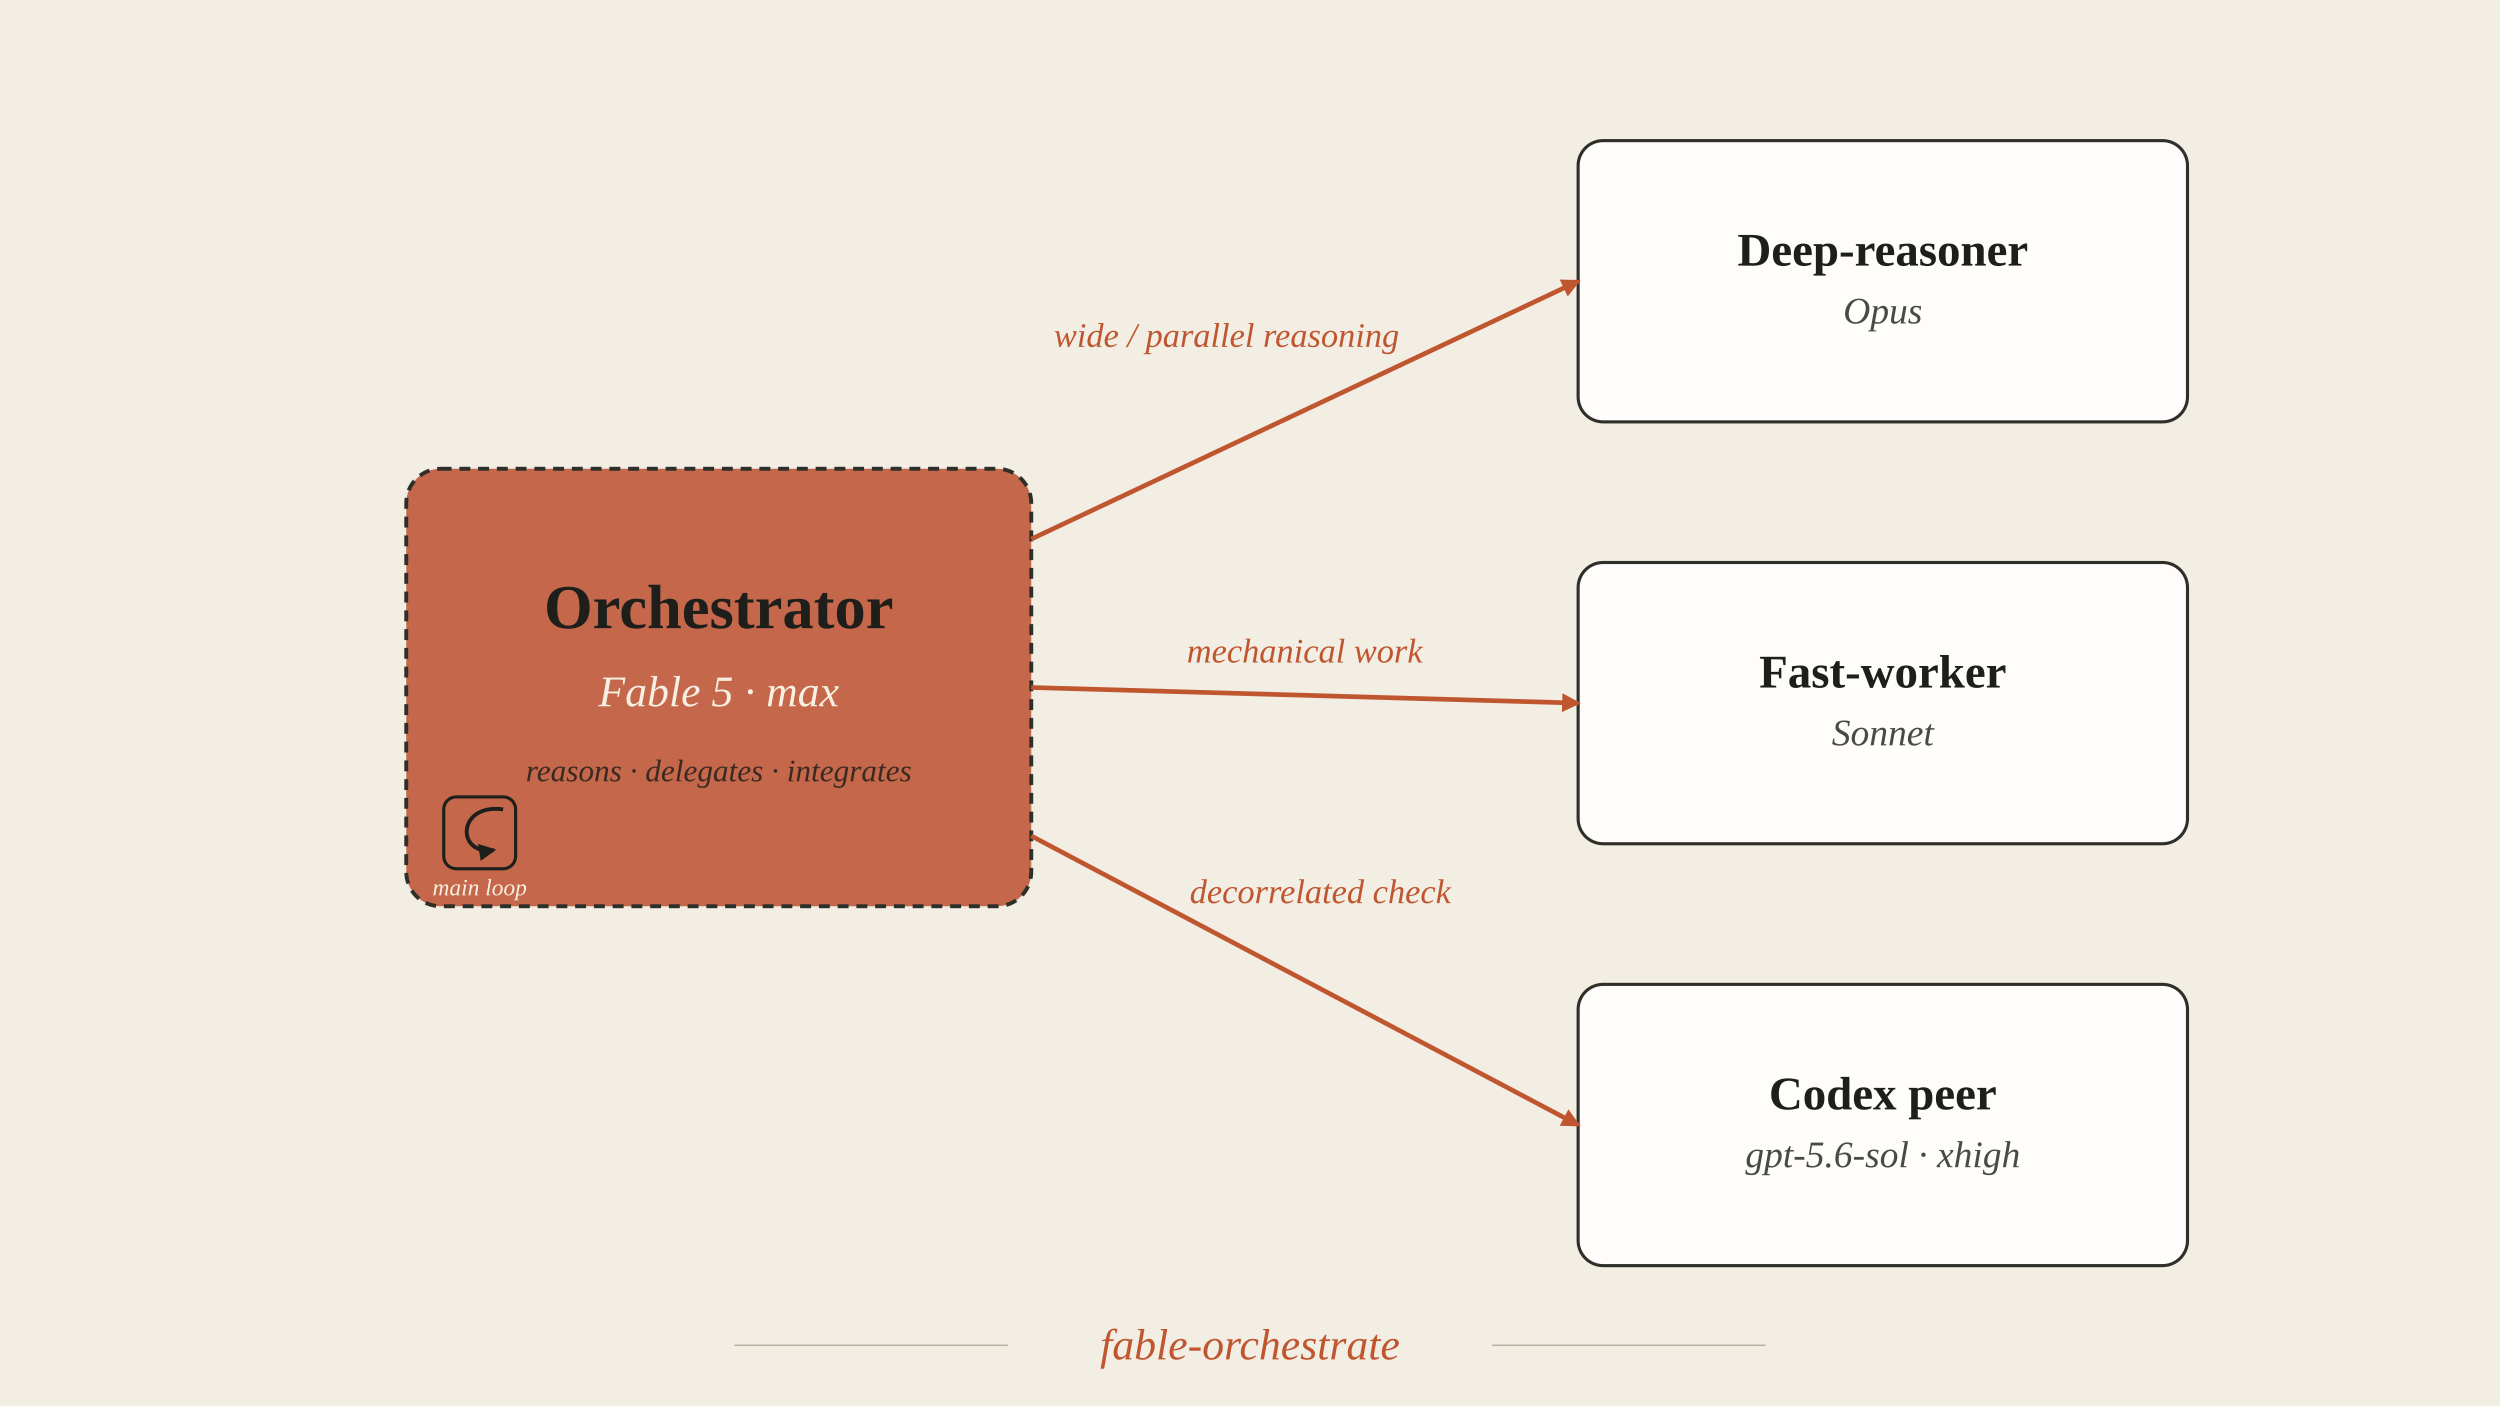
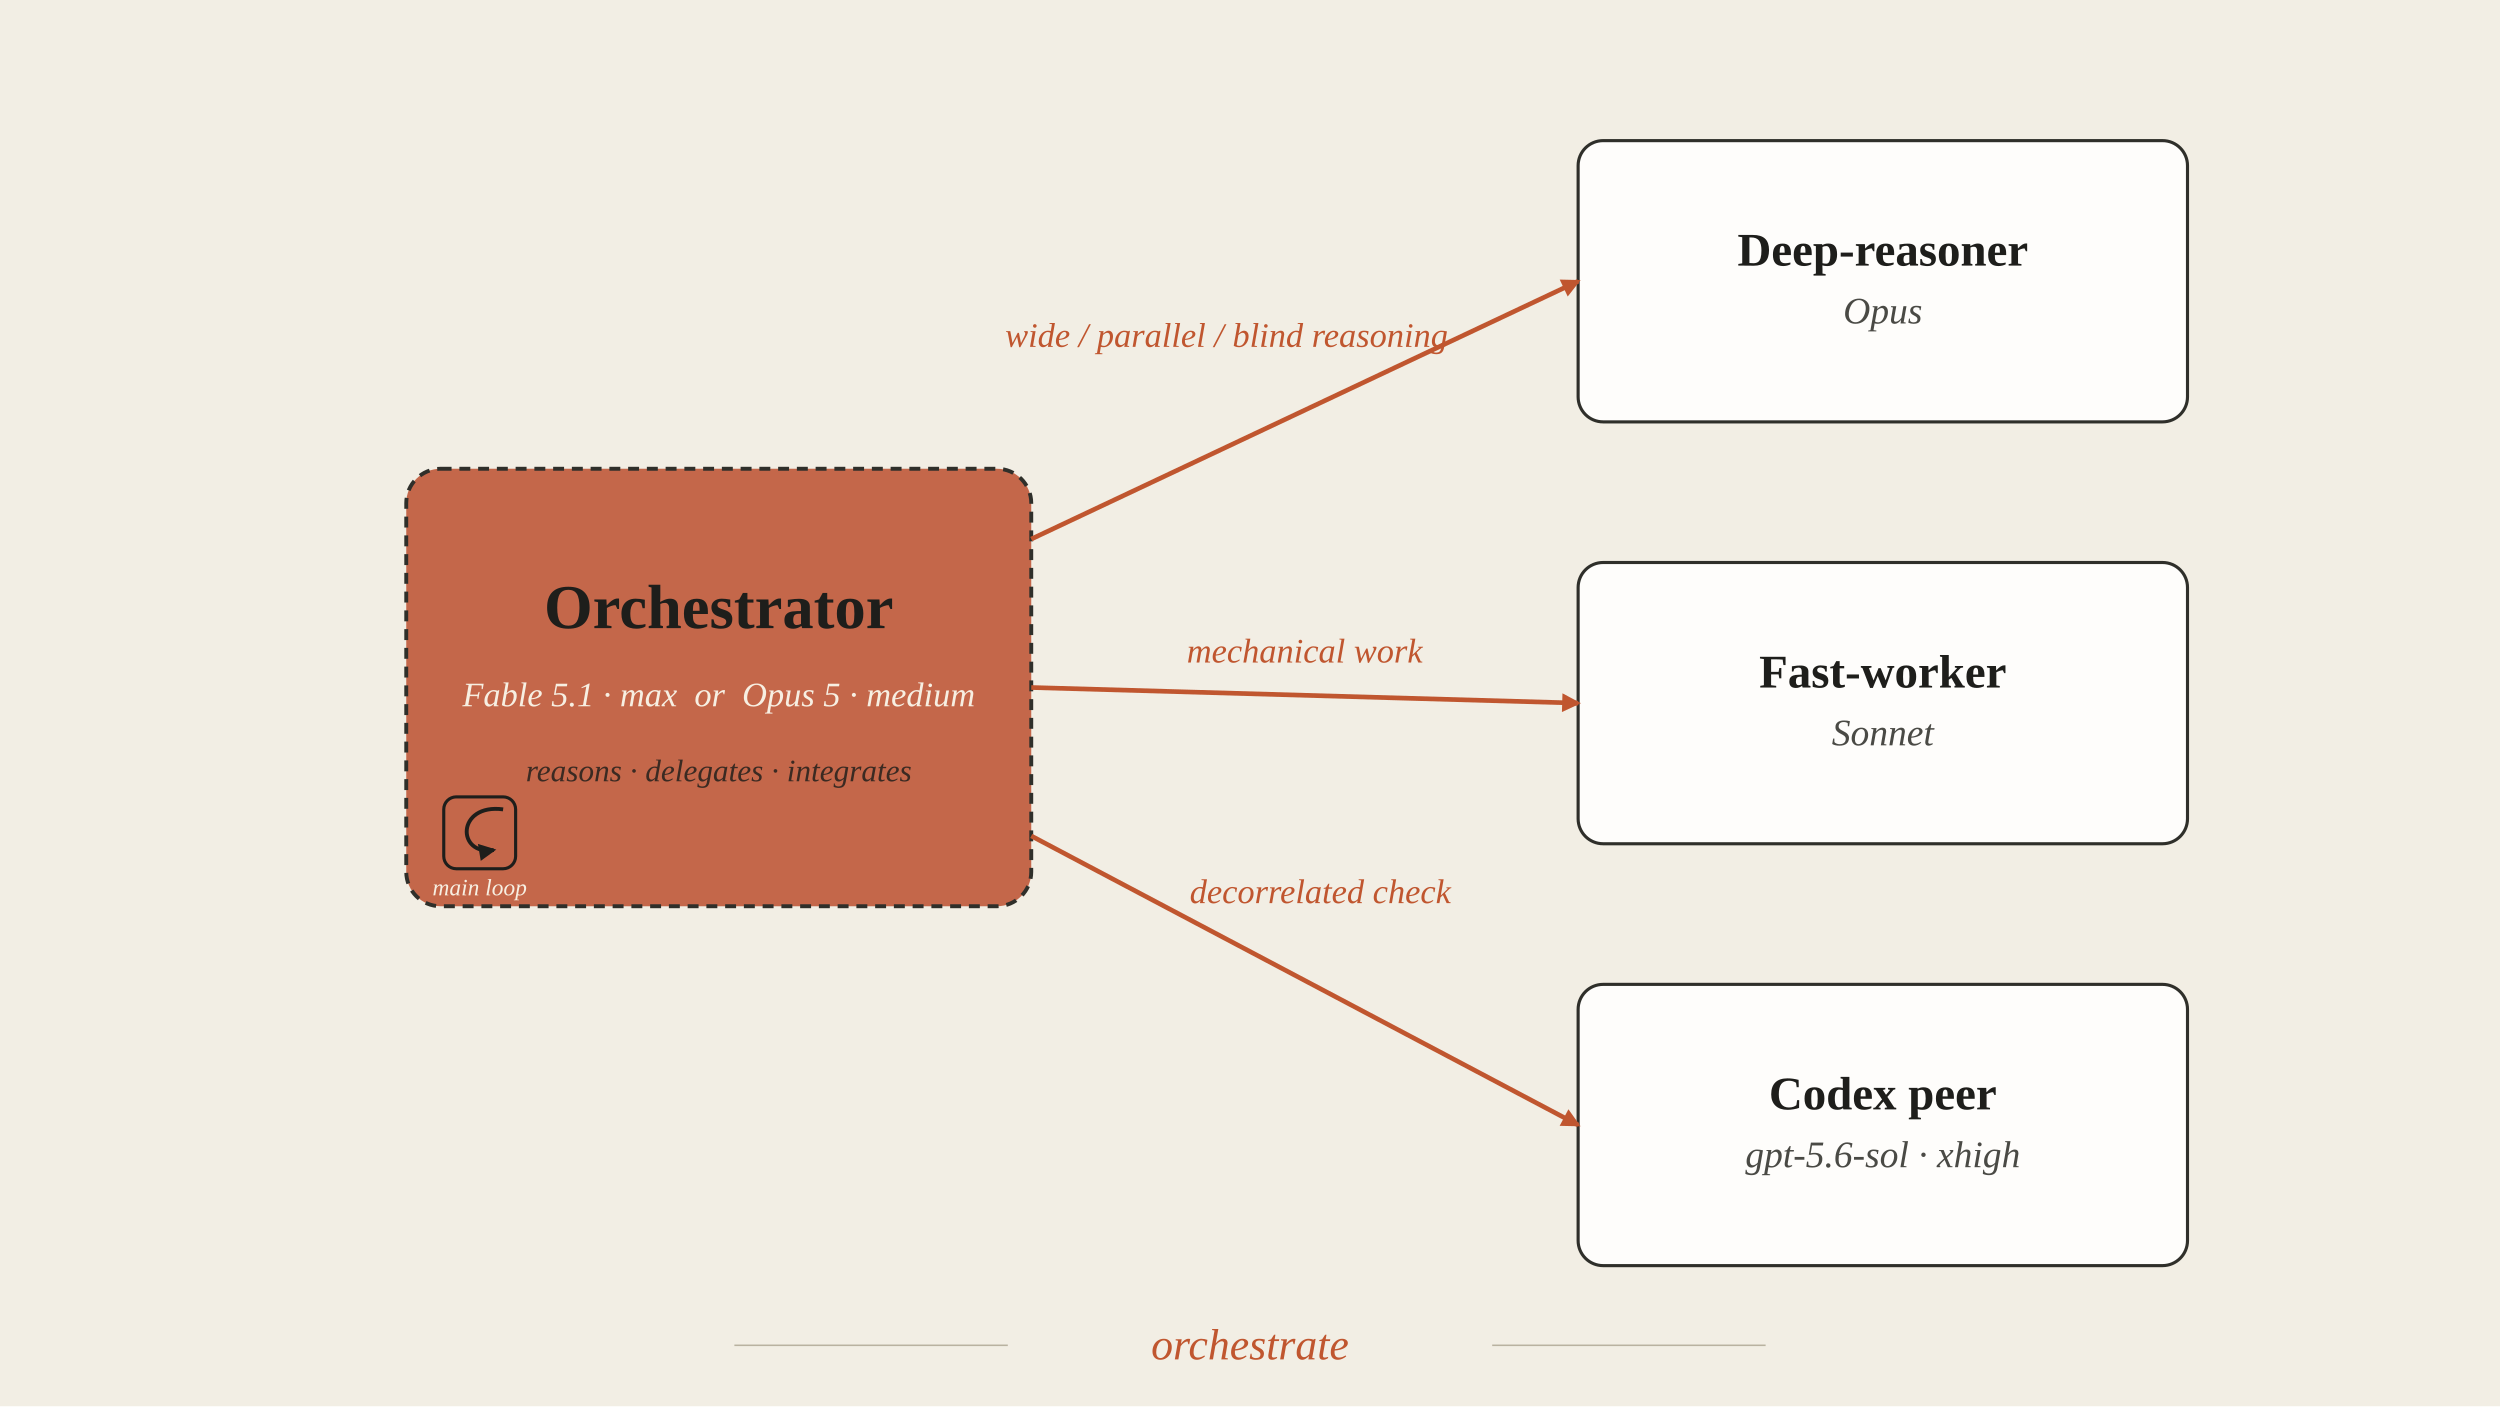
<svg xmlns="http://www.w3.org/2000/svg" viewBox="0 0 1600 900" width="1600" height="900" role="img">
  <defs>
    <marker id="ah-o" viewBox="0 0 10 10" refX="8.5" refY="5" markerWidth="12" markerHeight="12" orient="auto" markerUnits="userSpaceOnUse">
      <path d="M0,0 L10,5 L0,10 z" fill="#C0562F" />
    </marker>
    <marker id="ah-k" viewBox="0 0 10 10" refX="8.5" refY="5" markerWidth="11" markerHeight="11" orient="auto" markerUnits="userSpaceOnUse">
      <path d="M0,0 L10,5 L0,10 z" fill="#1E1E1B" />
    </marker>
  </defs>
  <rect x="0" y="0" width="1600" height="900" fill="#F2EEE4" />
  <rect x="260" y="300" width="400" height="280" rx="22" ry="22" fill="#C4674A" stroke="#2F2F2A" stroke-width="2.5" stroke-dasharray="7 5" />
  <text x="460" y="402" font-family="Georgia, 'Times New Roman', serif" font-size="40" fill="#1E1E1B" font-weight="bold" text-anchor="middle">Orchestrator</text>
-   <text x="460" y="452" font-family="Georgia, 'Times New Roman', serif" font-size="28" fill="#F7EFE2" font-style="italic" text-anchor="middle">Fable 5 · max</text>
+   <text x="460" y="452" font-family="Georgia, 'Times New Roman', serif" font-size="22" fill="#F7EFE2" font-style="italic" text-anchor="middle">Fable 5.1 · max  or  Opus 5 · medium</text>
  <text x="460" y="500" font-family="Georgia, 'Times New Roman', serif" font-size="20" fill="#3B2A22" font-style="italic" text-anchor="middle">reasons · delegates · integrates</text>
  <rect x="284" y="510" width="46" height="46" rx="8" ry="8" fill="none" stroke="#1E1E1B" stroke-width="2" />
  <path d="M 322 518 C 292 514, 292 548, 316 544" fill="none" stroke="#1E1E1B" stroke-width="2.5" marker-end="url(#ah-k)" />
  <text x="307" y="573" font-family="Georgia, 'Times New Roman', serif" font-size="15" fill="#F7EFE2" font-style="italic" text-anchor="middle">main loop</text>
  <rect x="1010" y="90" width="390" height="180" rx="16" ry="16" fill="#FEFDFB" stroke="#2F2F2A" stroke-width="2" />
  <text x="1205" y="170" font-family="Georgia, 'Times New Roman', serif" font-size="30" fill="#1E1E1B" font-weight="bold" text-anchor="middle">Deep-reasoner</text>
  <text x="1205" y="207" font-family="Georgia, 'Times New Roman', serif" font-size="24" fill="#4A4A45" font-style="italic" text-anchor="middle">Opus</text>
  <rect x="1010" y="360" width="390" height="180" rx="16" ry="16" fill="#FEFDFB" stroke="#2F2F2A" stroke-width="2" />
  <text x="1205" y="440" font-family="Georgia, 'Times New Roman', serif" font-size="30" fill="#1E1E1B" font-weight="bold" text-anchor="middle">Fast-worker</text>
  <text x="1205" y="477" font-family="Georgia, 'Times New Roman', serif" font-size="24" fill="#4A4A45" font-style="italic" text-anchor="middle">Sonnet</text>
  <rect x="1010" y="630" width="390" height="180" rx="16" ry="16" fill="#FEFDFB" stroke="#2F2F2A" stroke-width="2" />
  <text x="1205" y="710" font-family="Georgia, 'Times New Roman', serif" font-size="30" fill="#1E1E1B" font-weight="bold" text-anchor="middle">Codex peer</text>
  <text x="1205" y="747" font-family="Georgia, 'Times New Roman', serif" font-size="24" fill="#4A4A45" font-style="italic" text-anchor="middle">gpt-5.6-sol · xhigh</text>
  <line x1="660" y1="345" x2="1010" y2="180" stroke="#C0562F" stroke-width="3" marker-end="url(#ah-o)" />
  <line x1="660" y1="440" x2="1010" y2="450" stroke="#C0562F" stroke-width="3" marker-end="url(#ah-o)" />
  <line x1="660" y1="535" x2="1010" y2="720" stroke="#C0562F" stroke-width="3" marker-end="url(#ah-o)" />
-   <text x="785" y="222" font-family="Georgia, 'Times New Roman', serif" font-size="22" fill="#C0562F" font-style="italic" text-anchor="middle">wide / parallel reasoning</text>
+   <text x="785" y="222" font-family="Georgia, 'Times New Roman', serif" font-size="22" fill="#C0562F" font-style="italic" text-anchor="middle">wide / parallel / blind reasoning</text>
  <text x="835" y="424" font-family="Georgia, 'Times New Roman', serif" font-size="22" fill="#C0562F" font-style="italic" text-anchor="middle">mechanical work</text>
  <text x="845" y="578" font-family="Georgia, 'Times New Roman', serif" font-size="22" fill="#C0562F" font-style="italic" text-anchor="middle">decorrelated check</text>
  <line x1="470" y1="861" x2="645" y2="861" stroke="#B9B2A0" stroke-width="1" />
  <line x1="955" y1="861" x2="1130" y2="861" stroke="#B9B2A0" stroke-width="1" />
-   <text x="800" y="870" font-family="Georgia, 'Times New Roman', serif" font-size="28" fill="#C0562F" font-style="italic" text-anchor="middle">fable-orchestrate</text>
+   <text x="800" y="870" font-family="Georgia, 'Times New Roman', serif" font-size="28" fill="#C0562F" font-style="italic" text-anchor="middle">orchestrate</text>
</svg>
